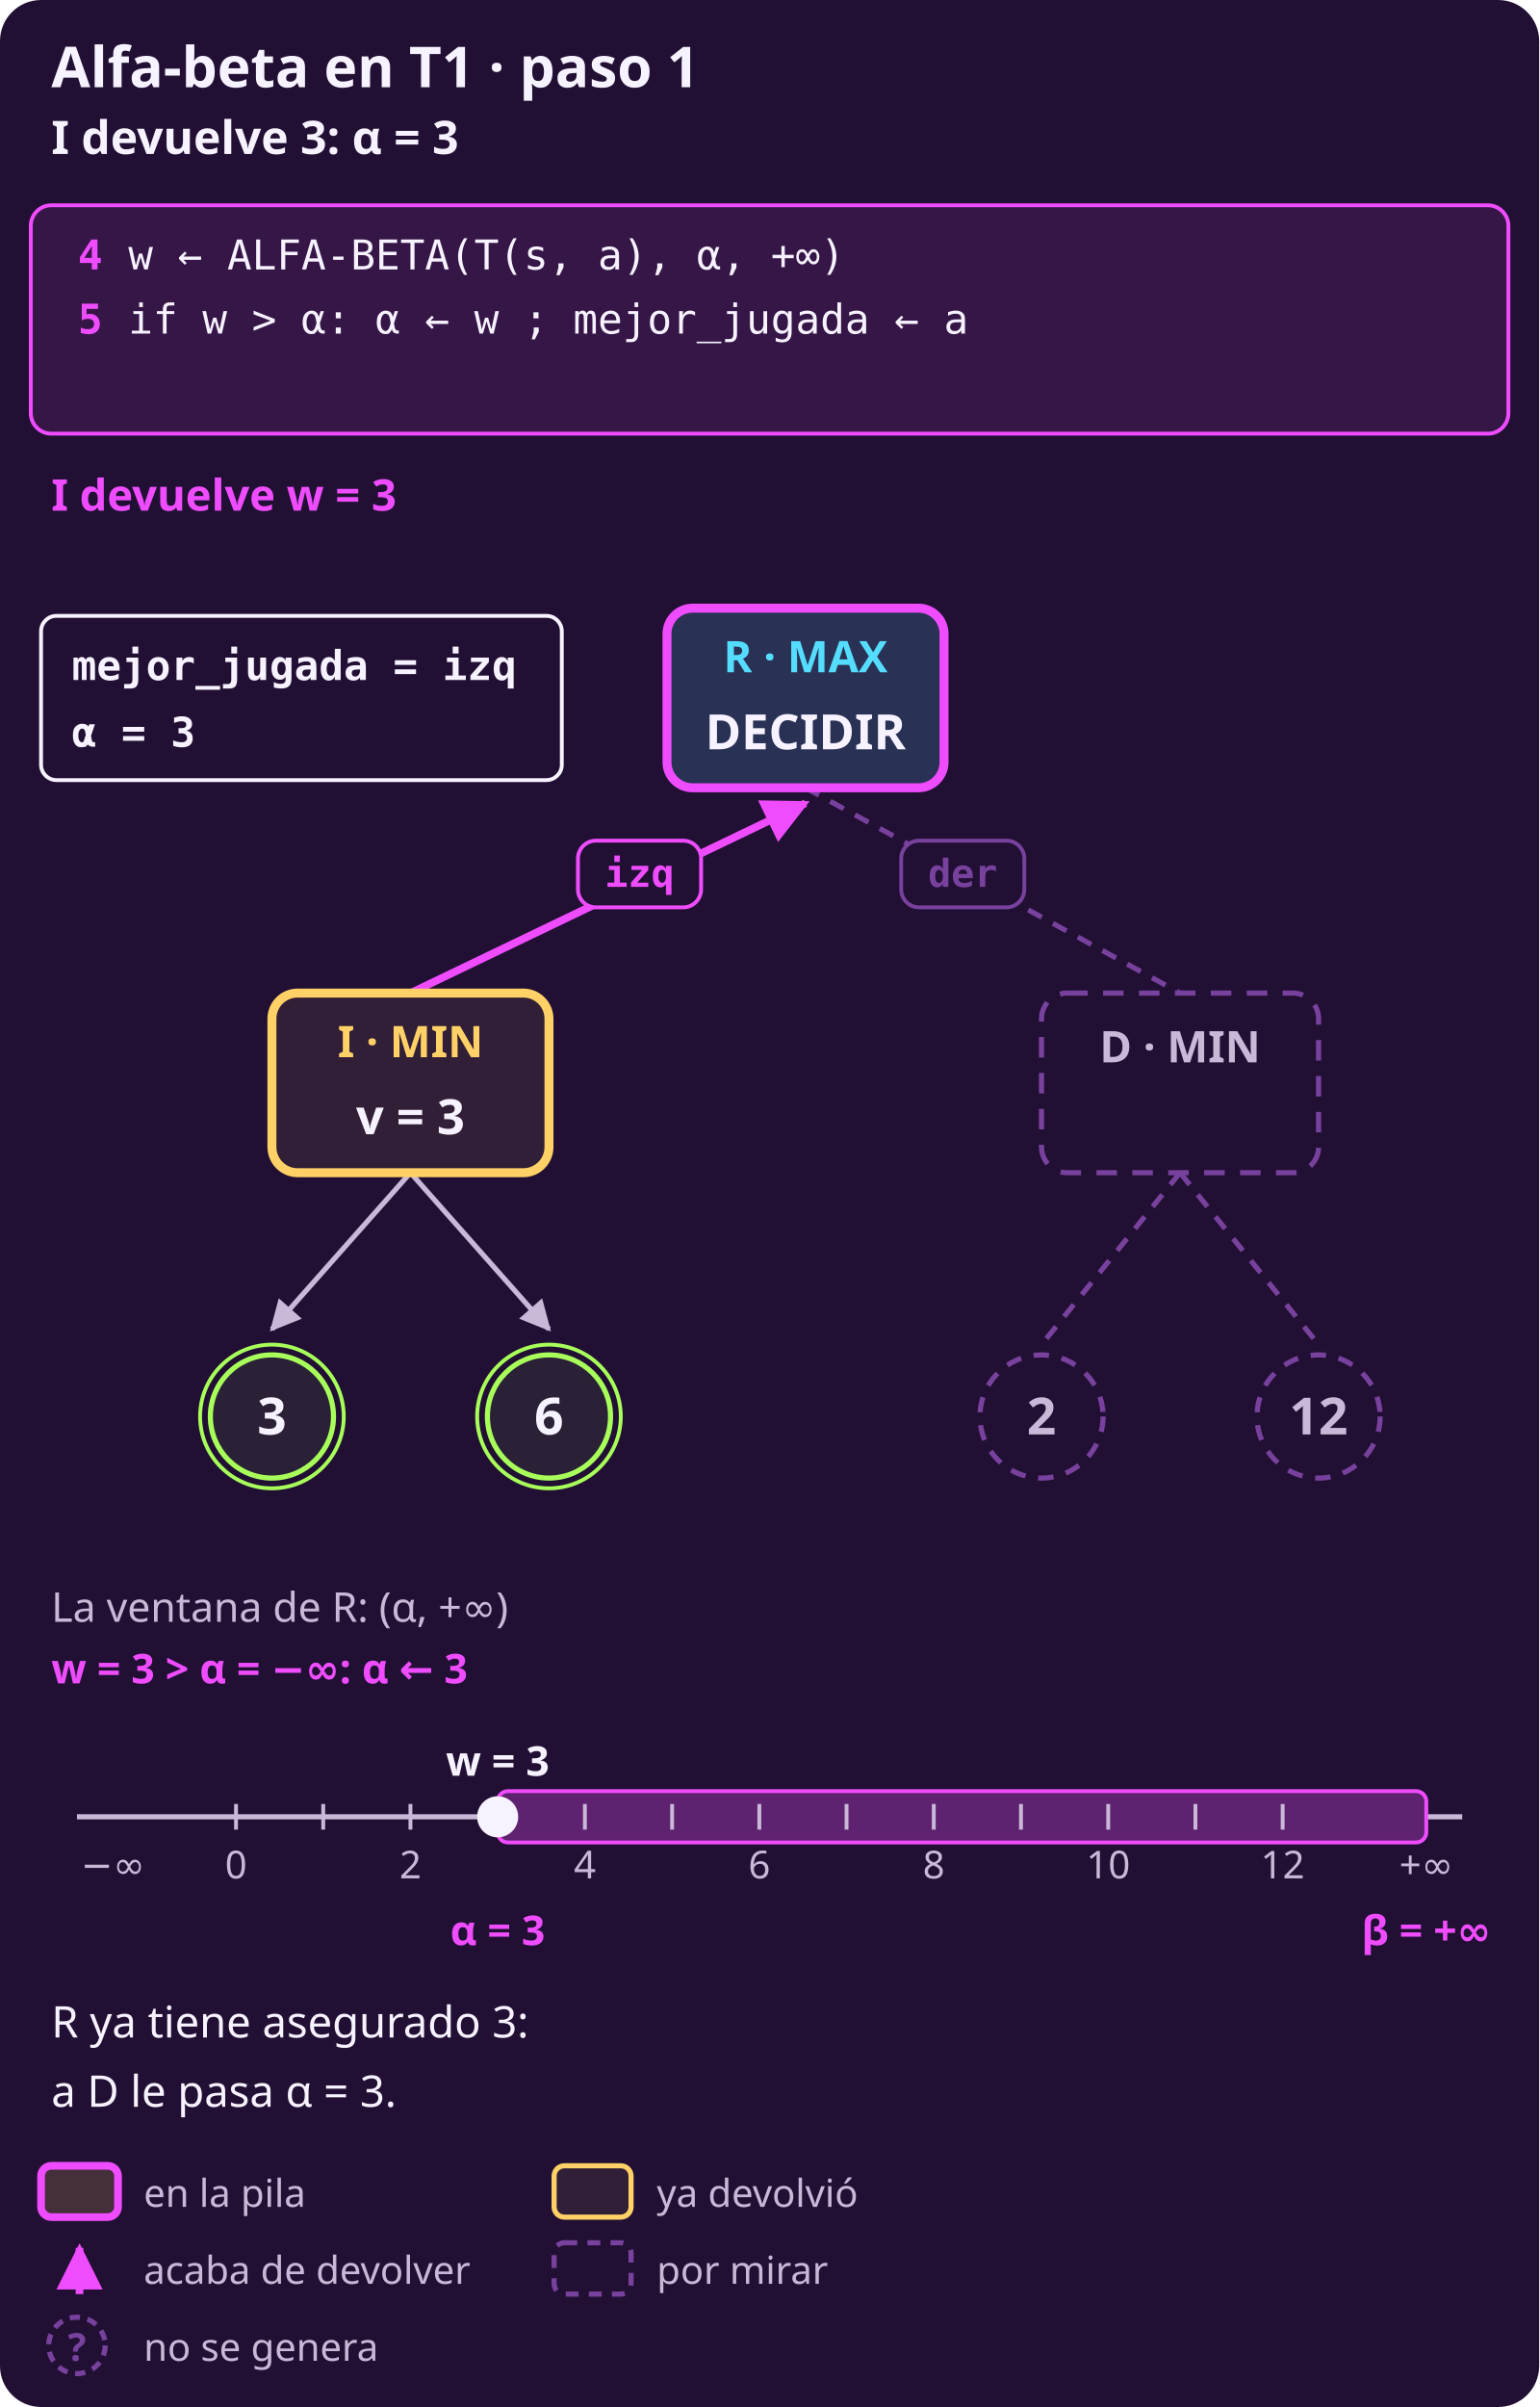
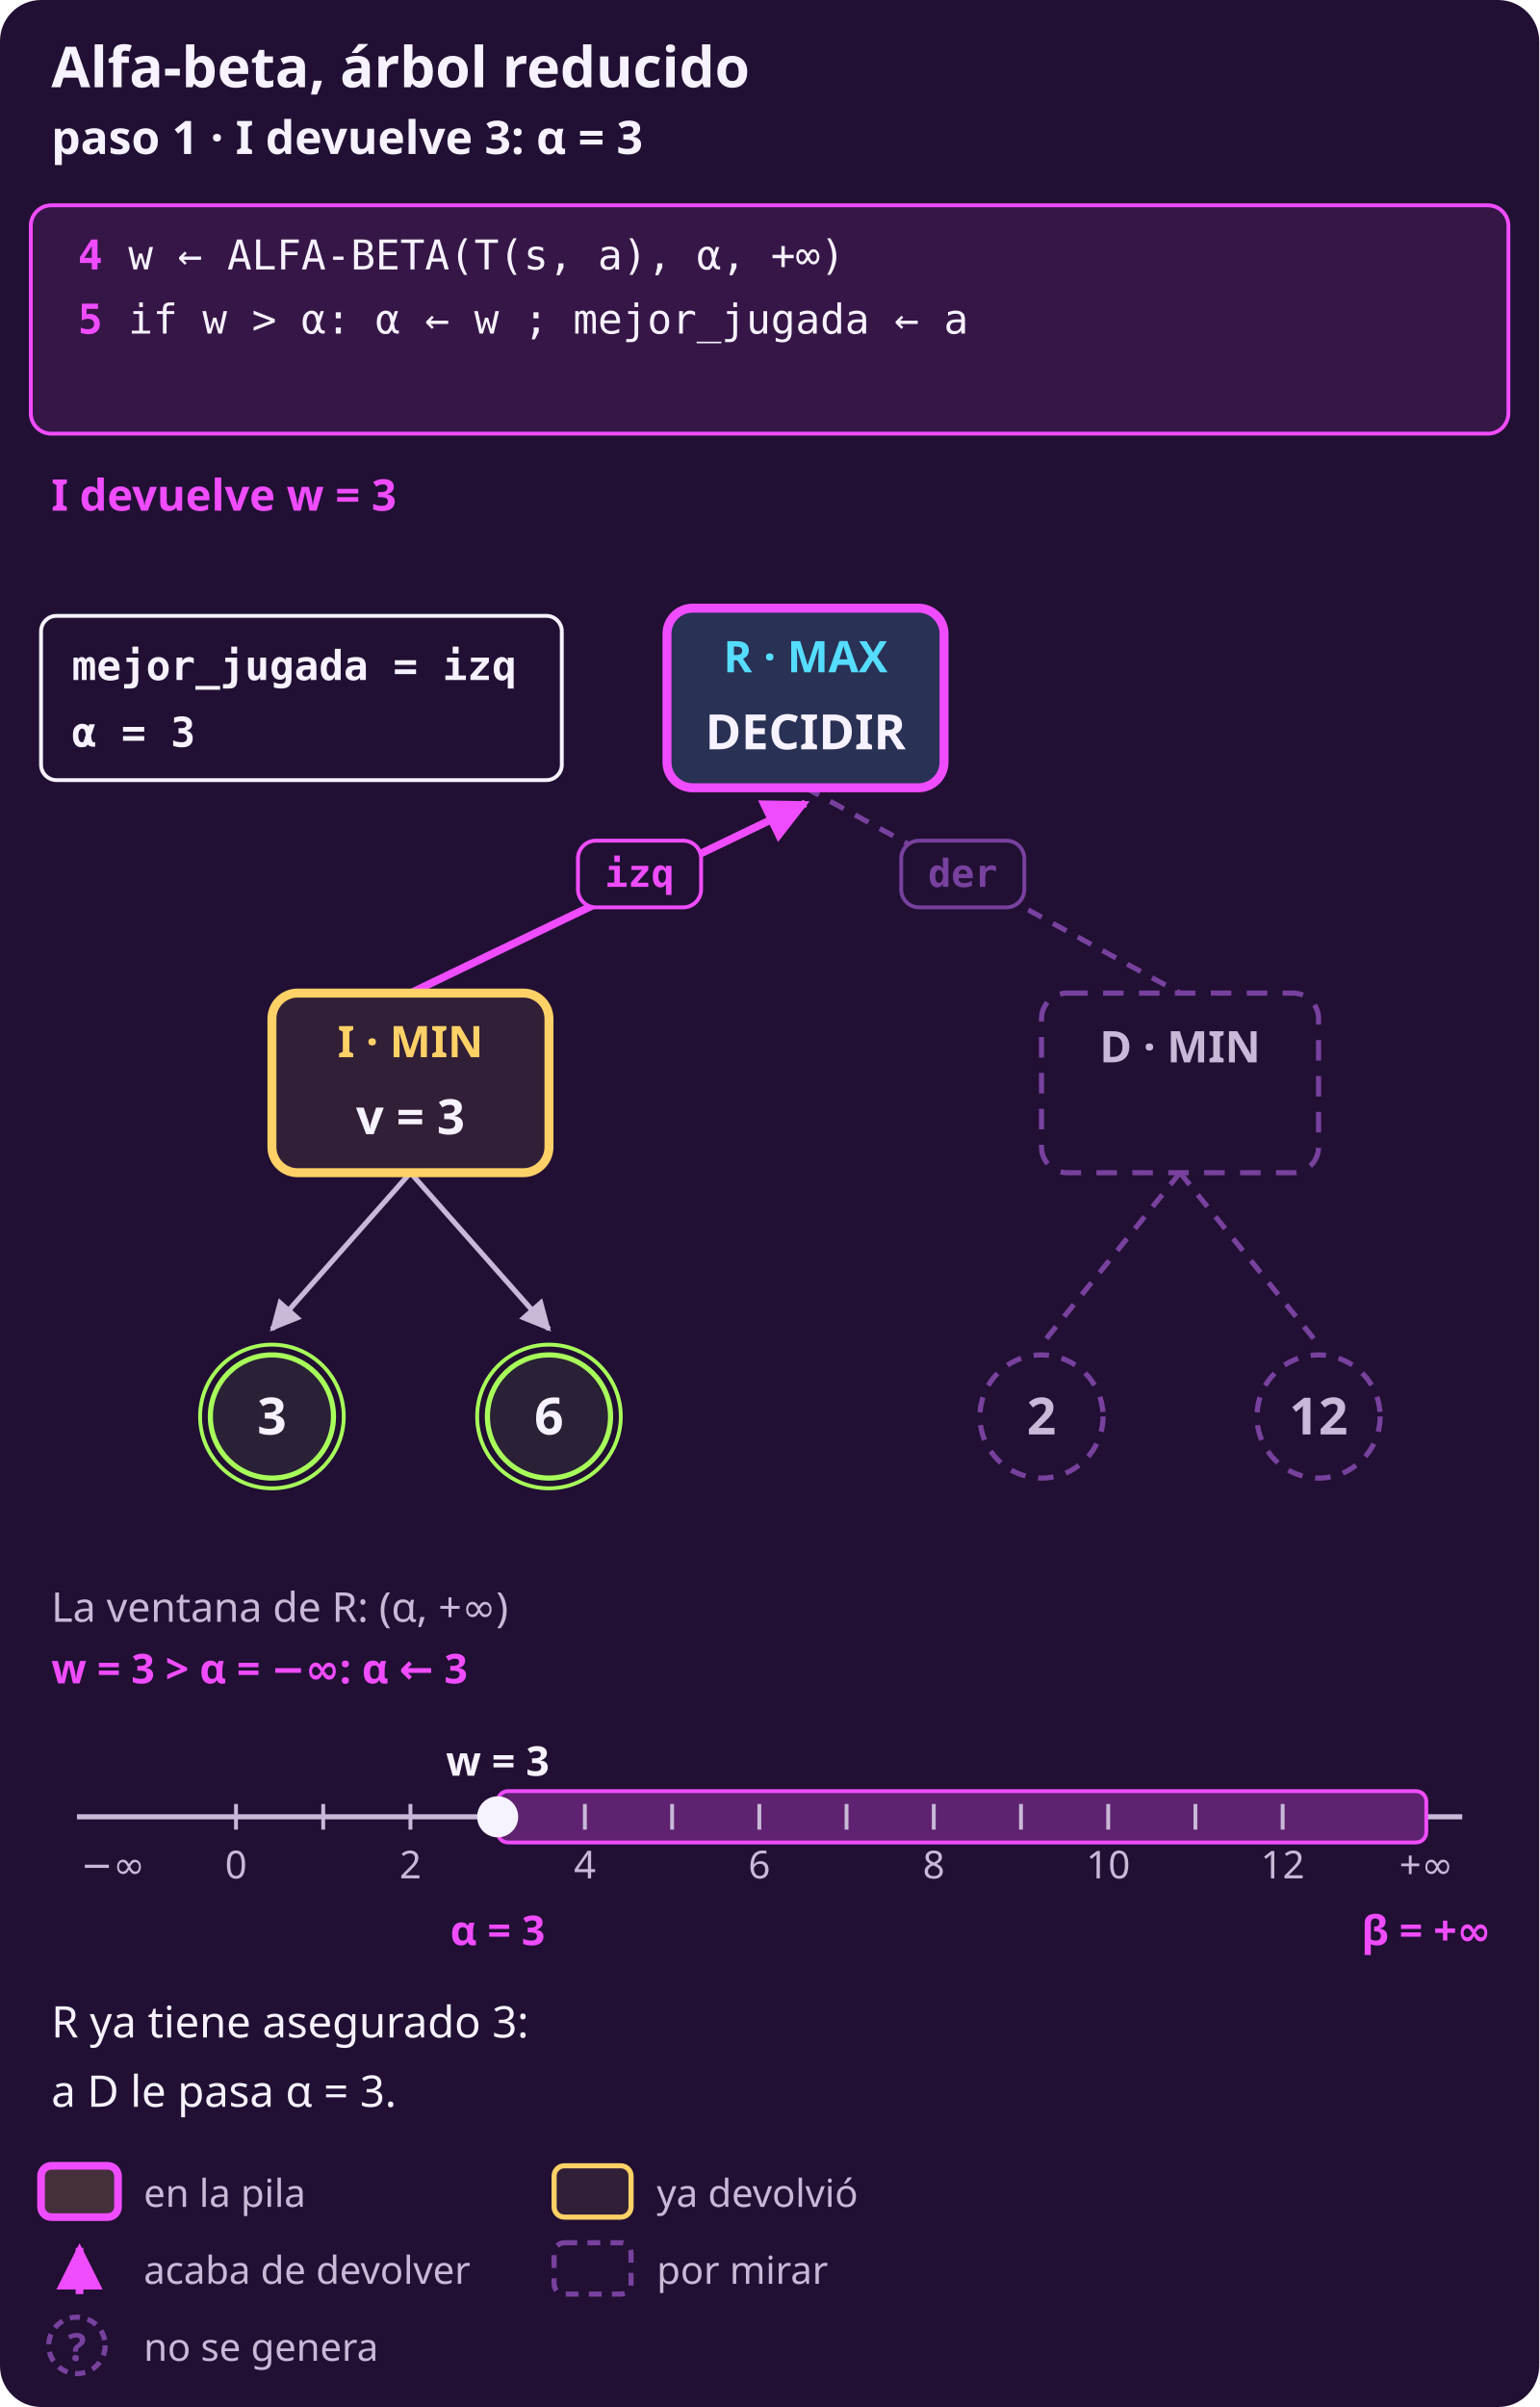
- <svg xmlns="http://www.w3.org/2000/svg" width="600" height="938" viewBox="0 0 600 938" role="img" aria-label="DECIDIR-ALFA-BETA sobre la etapa 1 del árbol T, paso 1 (fila 5 de la traza). Arriba, la banda del pseudocódigo: línea 4: w ← ALFA-BETA(T(s, a), α, +∞); línea 5: if w &gt; α: α ← w ; mejor_jugada ← a. I devuelve w = 3. Recuadro: mejor_jugada = izq · α = 3. En el árbol: R en la pila; I ya devolvió v = 3; D por mirar. Abajo, la recta numérica: w = 3 &gt; α = −∞: α ← 3. R ya tiene asegurado 3: a D le pasa α = 3.">
+ <svg xmlns="http://www.w3.org/2000/svg" width="600" height="938" viewBox="0 0 600 938" role="img" aria-label="DECIDIR-ALFA-BETA sobre el árbol reducido, paso 1 (fila 5 de la traza). Arriba, la banda del pseudocódigo: línea 4: w ← ALFA-BETA(T(s, a), α, +∞); línea 5: if w &gt; α: α ← w ; mejor_jugada ← a. I devuelve w = 3. Recuadro: mejor_jugada = izq · α = 3. En el árbol: R en la pila; I ya devolvió v = 3; D por mirar. Abajo, la recta numérica: w = 3 &gt; α = −∞: α ← 3. R ya tiene asegurado 3: a D le pasa α = 3.">
  <rect x="0" y="0" width="600" height="938" rx="16" fill="#211033" />
  <defs>
    <marker id="p" viewBox="0 0 10 10" refX="9" refY="5" markerWidth="6" markerHeight="6" orient="auto-start-reverse">
      <path d="M 0 0 L 10 5 L 0 10 z" fill="#f04cff" />
    </marker>
    <marker id="s" viewBox="0 0 10 10" refX="9" refY="5" markerWidth="6" markerHeight="6" orient="auto-start-reverse">
      <path d="M 0 0 L 10 5 L 0 10 z" fill="#c8b9d8" />
    </marker>
  </defs>
-   <text x="20" y="34" fill="#f7f2ff" font-family="system-ui, sans-serif" font-size="22" font-weight="700" text-anchor="start">Alfa-beta en T1 · paso 1</text>
-   <text x="20" y="60" fill="#f7f2ff" font-family="system-ui, sans-serif" font-size="18" font-weight="700" text-anchor="start">I devuelve 3: α = 3</text>
+   <text x="20" y="34" fill="#f7f2ff" font-family="system-ui, sans-serif" font-size="22" font-weight="700" text-anchor="start">Alfa-beta, árbol reducido</text>
+   <text x="20" y="60" fill="#f7f2ff" font-family="system-ui, sans-serif" font-size="18" font-weight="700" text-anchor="start">paso 1 · I devuelve 3: α = 3</text>
  <rect x="12" y="80" width="576" height="89" rx="8" fill="#361647" stroke="#f04cff" stroke-width="1.5" />
  <text x="40" y="105" fill="#f04cff" font-family="ui-monospace, SFMono-Regular, Menlo, monospace" font-size="16" font-weight="700" text-anchor="end">4</text>
  <text x="50" y="105" fill="#f7f2ff" font-family="ui-monospace, SFMono-Regular, Menlo, monospace" font-size="16" font-weight="normal" text-anchor="start">w ← ALFA-BETA(T(s, a), α, +∞)</text>
  <text x="40" y="130" fill="#f04cff" font-family="ui-monospace, SFMono-Regular, Menlo, monospace" font-size="16" font-weight="700" text-anchor="end">5</text>
  <text x="50" y="130" fill="#f7f2ff" font-family="ui-monospace, SFMono-Regular, Menlo, monospace" font-size="16" font-weight="normal" text-anchor="start">if w &gt; α: α ← w ; mejor_jugada ← a</text>
  <text x="20" y="199" fill="#f04cff" font-family="system-ui, sans-serif" font-size="17" font-weight="700" text-anchor="start">I devuelve w = 3</text>
  <line x1="160" y1="387.0" x2="314" y2="313.0" stroke="#f04cff" stroke-width="3" marker-end="url(#p)" />
  <rect x="225.3" y="327.6" width="48" height="26" rx="7" fill="#211033" stroke="#f04cff" stroke-width="1.5" />
  <text x="249.3" y="345.6" fill="#f04cff" font-family="ui-monospace, SFMono-Regular, Menlo, monospace" font-size="15" font-weight="700" text-anchor="middle">izq</text>
  <line x1="160" y1="457.0" x2="106" y2="518.0" stroke="#c8b9d8" stroke-width="2" marker-end="url(#s)" />
  <line x1="160" y1="457.0" x2="214" y2="518.0" stroke="#c8b9d8" stroke-width="2" marker-end="url(#s)" />
  <line x1="314" y1="307.0" x2="460" y2="387.0" stroke="#78419e" stroke-width="2" stroke-dasharray="6 5" />
  <rect x="351.3" y="327.6" width="48" height="26" rx="7" fill="#211033" stroke="#78419e" stroke-width="1.5" />
  <text x="375.3" y="345.6" fill="#78419e" font-family="ui-monospace, SFMono-Regular, Menlo, monospace" font-size="15" font-weight="700" text-anchor="middle">der</text>
  <line x1="460" y1="457.0" x2="406" y2="524.0" stroke="#78419e" stroke-width="2" stroke-dasharray="6 5" />
  <line x1="460" y1="457.0" x2="514" y2="524.0" stroke="#78419e" stroke-width="2" stroke-dasharray="6 5" />
  <rect x="260.0" y="237.0" width="108" height="70" rx="10" fill="#293154" stroke="#f04cff" stroke-width="3.5" />
  <text x="314" y="262.0" fill="#55ddff" font-family="system-ui, sans-serif" font-size="17" font-weight="700" text-anchor="middle">R · MAX</text>
  <text x="314" y="292.0" fill="#f7f2ff" font-family="system-ui, sans-serif" font-size="19" font-weight="700" text-anchor="middle">DECIDIR</text>
  <rect x="106.0" y="387.0" width="108" height="70" rx="10" fill="#311e37" stroke="#ffd166" stroke-width="3.5" />
  <text x="160" y="412.0" fill="#ffd166" font-family="system-ui, sans-serif" font-size="17" font-weight="700" text-anchor="middle">I · MIN</text>
  <text x="160" y="442.0" fill="#f7f2ff" font-family="system-ui, sans-serif" font-size="19" font-weight="700" text-anchor="middle">v = 3</text>
  <circle cx="106" cy="552.0" r="28" fill="none" stroke="#a8ff5a" stroke-width="1.5" />
  <circle cx="106" cy="552.0" r="24" fill="#2a2136" stroke="#a8ff5a" stroke-width="2" />
  <text x="106" y="559.0" fill="#f7f2ff" font-family="system-ui, sans-serif" font-size="20" font-weight="700" text-anchor="middle">3</text>
  <circle cx="214" cy="552.0" r="28" fill="none" stroke="#a8ff5a" stroke-width="1.5" />
  <circle cx="214" cy="552.0" r="24" fill="#2a2136" stroke="#a8ff5a" stroke-width="2" />
  <text x="214" y="559.0" fill="#f7f2ff" font-family="system-ui, sans-serif" font-size="20" font-weight="700" text-anchor="middle">6</text>
  <rect x="406.0" y="387.0" width="108" height="70" rx="10" fill="#211033" stroke="#78419e" stroke-width="2" stroke-dasharray="8 6" />
  <text x="460" y="414.0" fill="#c8b9d8" font-family="system-ui, sans-serif" font-size="17" font-weight="700" text-anchor="middle">D · MIN</text>
  <circle cx="406" cy="552.0" r="24" fill="#211033" stroke="#78419e" stroke-width="2" stroke-dasharray="6 5" />
  <text x="406" y="559.0" fill="#c8b9d8" font-family="system-ui, sans-serif" font-size="20" font-weight="700" text-anchor="middle">2</text>
  <circle cx="514" cy="552.0" r="24" fill="#211033" stroke="#78419e" stroke-width="2" stroke-dasharray="6 5" />
  <text x="514" y="559.0" fill="#c8b9d8" font-family="system-ui, sans-serif" font-size="20" font-weight="700" text-anchor="middle">12</text>
  <rect x="16" y="240.0" width="203" height="64" rx="6" fill="#211033" stroke="#f7f2ff" stroke-width="1.5" />
  <text x="28" y="265.0" fill="#f7f2ff" font-family="ui-monospace, SFMono-Regular, Menlo, monospace" font-size="16" font-weight="700" text-anchor="start">mejor_jugada = izq</text>
  <text x="28" y="291.0" fill="#f7f2ff" font-family="ui-monospace, SFMono-Regular, Menlo, monospace" font-size="16" font-weight="700" text-anchor="start">α = 3</text>
  <text x="20" y="632.0" fill="#c8b9d8" font-family="system-ui, sans-serif" font-size="16" font-weight="normal" text-anchor="start">La ventana de R: (α, +∞)</text>
  <text x="20" y="656.0" fill="#f04cff" font-family="system-ui, sans-serif" font-size="16" font-weight="700" text-anchor="start">w = 3 &gt; α = −∞: α ← 3</text>
  <line x1="30" y1="708.0" x2="570" y2="708.0" stroke="#c8b9d8" stroke-width="2" />
  <rect x="194.0" y="698.0" width="362.0" height="20" rx="4" fill="#5f2270" stroke="#f04cff" stroke-width="1.5" />
  <line x1="92.0" y1="703.0" x2="92.0" y2="713.0" stroke="#c8b9d8" stroke-width="1.5" />
  <text x="92.0" y="732.0" fill="#c8b9d8" font-family="system-ui, sans-serif" font-size="15" font-weight="normal" text-anchor="middle">0</text>
  <line x1="126.0" y1="703.0" x2="126.0" y2="713.0" stroke="#c8b9d8" stroke-width="1.5" />
  <line x1="160.0" y1="703.0" x2="160.0" y2="713.0" stroke="#c8b9d8" stroke-width="1.5" />
  <text x="160.0" y="732.0" fill="#c8b9d8" font-family="system-ui, sans-serif" font-size="15" font-weight="normal" text-anchor="middle">2</text>
  <line x1="194.0" y1="703.0" x2="194.0" y2="713.0" stroke="#c8b9d8" stroke-width="1.5" />
  <line x1="228.0" y1="703.0" x2="228.0" y2="713.0" stroke="#c8b9d8" stroke-width="1.5" />
  <text x="228.0" y="732.0" fill="#c8b9d8" font-family="system-ui, sans-serif" font-size="15" font-weight="normal" text-anchor="middle">4</text>
  <line x1="262.0" y1="703.0" x2="262.0" y2="713.0" stroke="#c8b9d8" stroke-width="1.5" />
  <line x1="296.0" y1="703.0" x2="296.0" y2="713.0" stroke="#c8b9d8" stroke-width="1.5" />
  <text x="296.0" y="732.0" fill="#c8b9d8" font-family="system-ui, sans-serif" font-size="15" font-weight="normal" text-anchor="middle">6</text>
  <line x1="330.0" y1="703.0" x2="330.0" y2="713.0" stroke="#c8b9d8" stroke-width="1.5" />
  <line x1="364.0" y1="703.0" x2="364.0" y2="713.0" stroke="#c8b9d8" stroke-width="1.5" />
  <text x="364.0" y="732.0" fill="#c8b9d8" font-family="system-ui, sans-serif" font-size="15" font-weight="normal" text-anchor="middle">8</text>
  <line x1="398.0" y1="703.0" x2="398.0" y2="713.0" stroke="#c8b9d8" stroke-width="1.5" />
  <line x1="432.0" y1="703.0" x2="432.0" y2="713.0" stroke="#c8b9d8" stroke-width="1.5" />
  <text x="432.0" y="732.0" fill="#c8b9d8" font-family="system-ui, sans-serif" font-size="15" font-weight="normal" text-anchor="middle">10</text>
  <line x1="466.0" y1="703.0" x2="466.0" y2="713.0" stroke="#c8b9d8" stroke-width="1.5" />
  <line x1="500.0" y1="703.0" x2="500.0" y2="713.0" stroke="#c8b9d8" stroke-width="1.5" />
  <text x="500.0" y="732.0" fill="#c8b9d8" font-family="system-ui, sans-serif" font-size="15" font-weight="normal" text-anchor="middle">12</text>
  <text x="44" y="732.0" fill="#c8b9d8" font-family="system-ui, sans-serif" font-size="15" font-weight="normal" text-anchor="middle">−∞</text>
  <text x="556" y="732.0" fill="#c8b9d8" font-family="system-ui, sans-serif" font-size="15" font-weight="normal" text-anchor="middle">+∞</text>
  <text x="194.0" y="758.0" fill="#f04cff" font-family="system-ui, sans-serif" font-size="16" font-weight="700" text-anchor="middle">α = 3</text>
  <text x="556" y="758.0" fill="#f04cff" font-family="system-ui, sans-serif" font-size="16" font-weight="700" text-anchor="middle">β = +∞</text>
  <circle cx="194.0" cy="708.0" r="8" fill="#f7f2ff" />
  <text x="194.0" y="692.0" fill="#f7f2ff" font-family="system-ui, sans-serif" font-size="16" font-weight="700" text-anchor="middle">w = 3</text>
  <text x="20" y="794.0" fill="#f7f2ff" font-family="system-ui, sans-serif" font-size="17" font-weight="normal" text-anchor="start">R ya tiene asegurado 3:</text>
  <text x="20" y="821.0" fill="#f7f2ff" font-family="system-ui, sans-serif" font-size="17" font-weight="normal" text-anchor="start">a D le pasa α = 3.</text>
  <rect x="16" y="844.0" width="30" height="20" rx="4" fill="#452f3b" stroke="#f04cff" stroke-width="3" />
  <text x="56" y="860.0" fill="#c8b9d8" font-family="system-ui, sans-serif" font-size="15" font-weight="normal" text-anchor="start">en la pila</text>
  <rect x="216" y="844.0" width="30" height="20" rx="4" fill="#311e37" stroke="#ffd166" stroke-width="2" />
  <text x="256" y="860.0" fill="#c8b9d8" font-family="system-ui, sans-serif" font-size="15" font-weight="normal" text-anchor="start">ya devolvió</text>
  <line x1="31" y1="894.0" x2="31" y2="876.0" stroke="#f04cff" stroke-width="3" marker-end="url(#p)" />
  <text x="56" y="890.0" fill="#c8b9d8" font-family="system-ui, sans-serif" font-size="15" font-weight="normal" text-anchor="start">acaba de devolver</text>
  <rect x="216" y="874.0" width="30" height="20" rx="4" fill="none" stroke="#78419e" stroke-width="2" stroke-dasharray="5 4" />
  <text x="256" y="890.0" fill="#c8b9d8" font-family="system-ui, sans-serif" font-size="15" font-weight="normal" text-anchor="start">por mirar</text>
  <circle cx="30" cy="914.0" r="11" fill="#211033" stroke="#78419e" stroke-width="2" stroke-dasharray="4 3" />
  <text x="30" y="920.0" fill="#78419e" font-family="system-ui, sans-serif" font-size="15" font-weight="700" text-anchor="middle">?</text>
  <text x="56" y="920.0" fill="#c8b9d8" font-family="system-ui, sans-serif" font-size="15" font-weight="normal" text-anchor="start">no se genera</text>
</svg>
